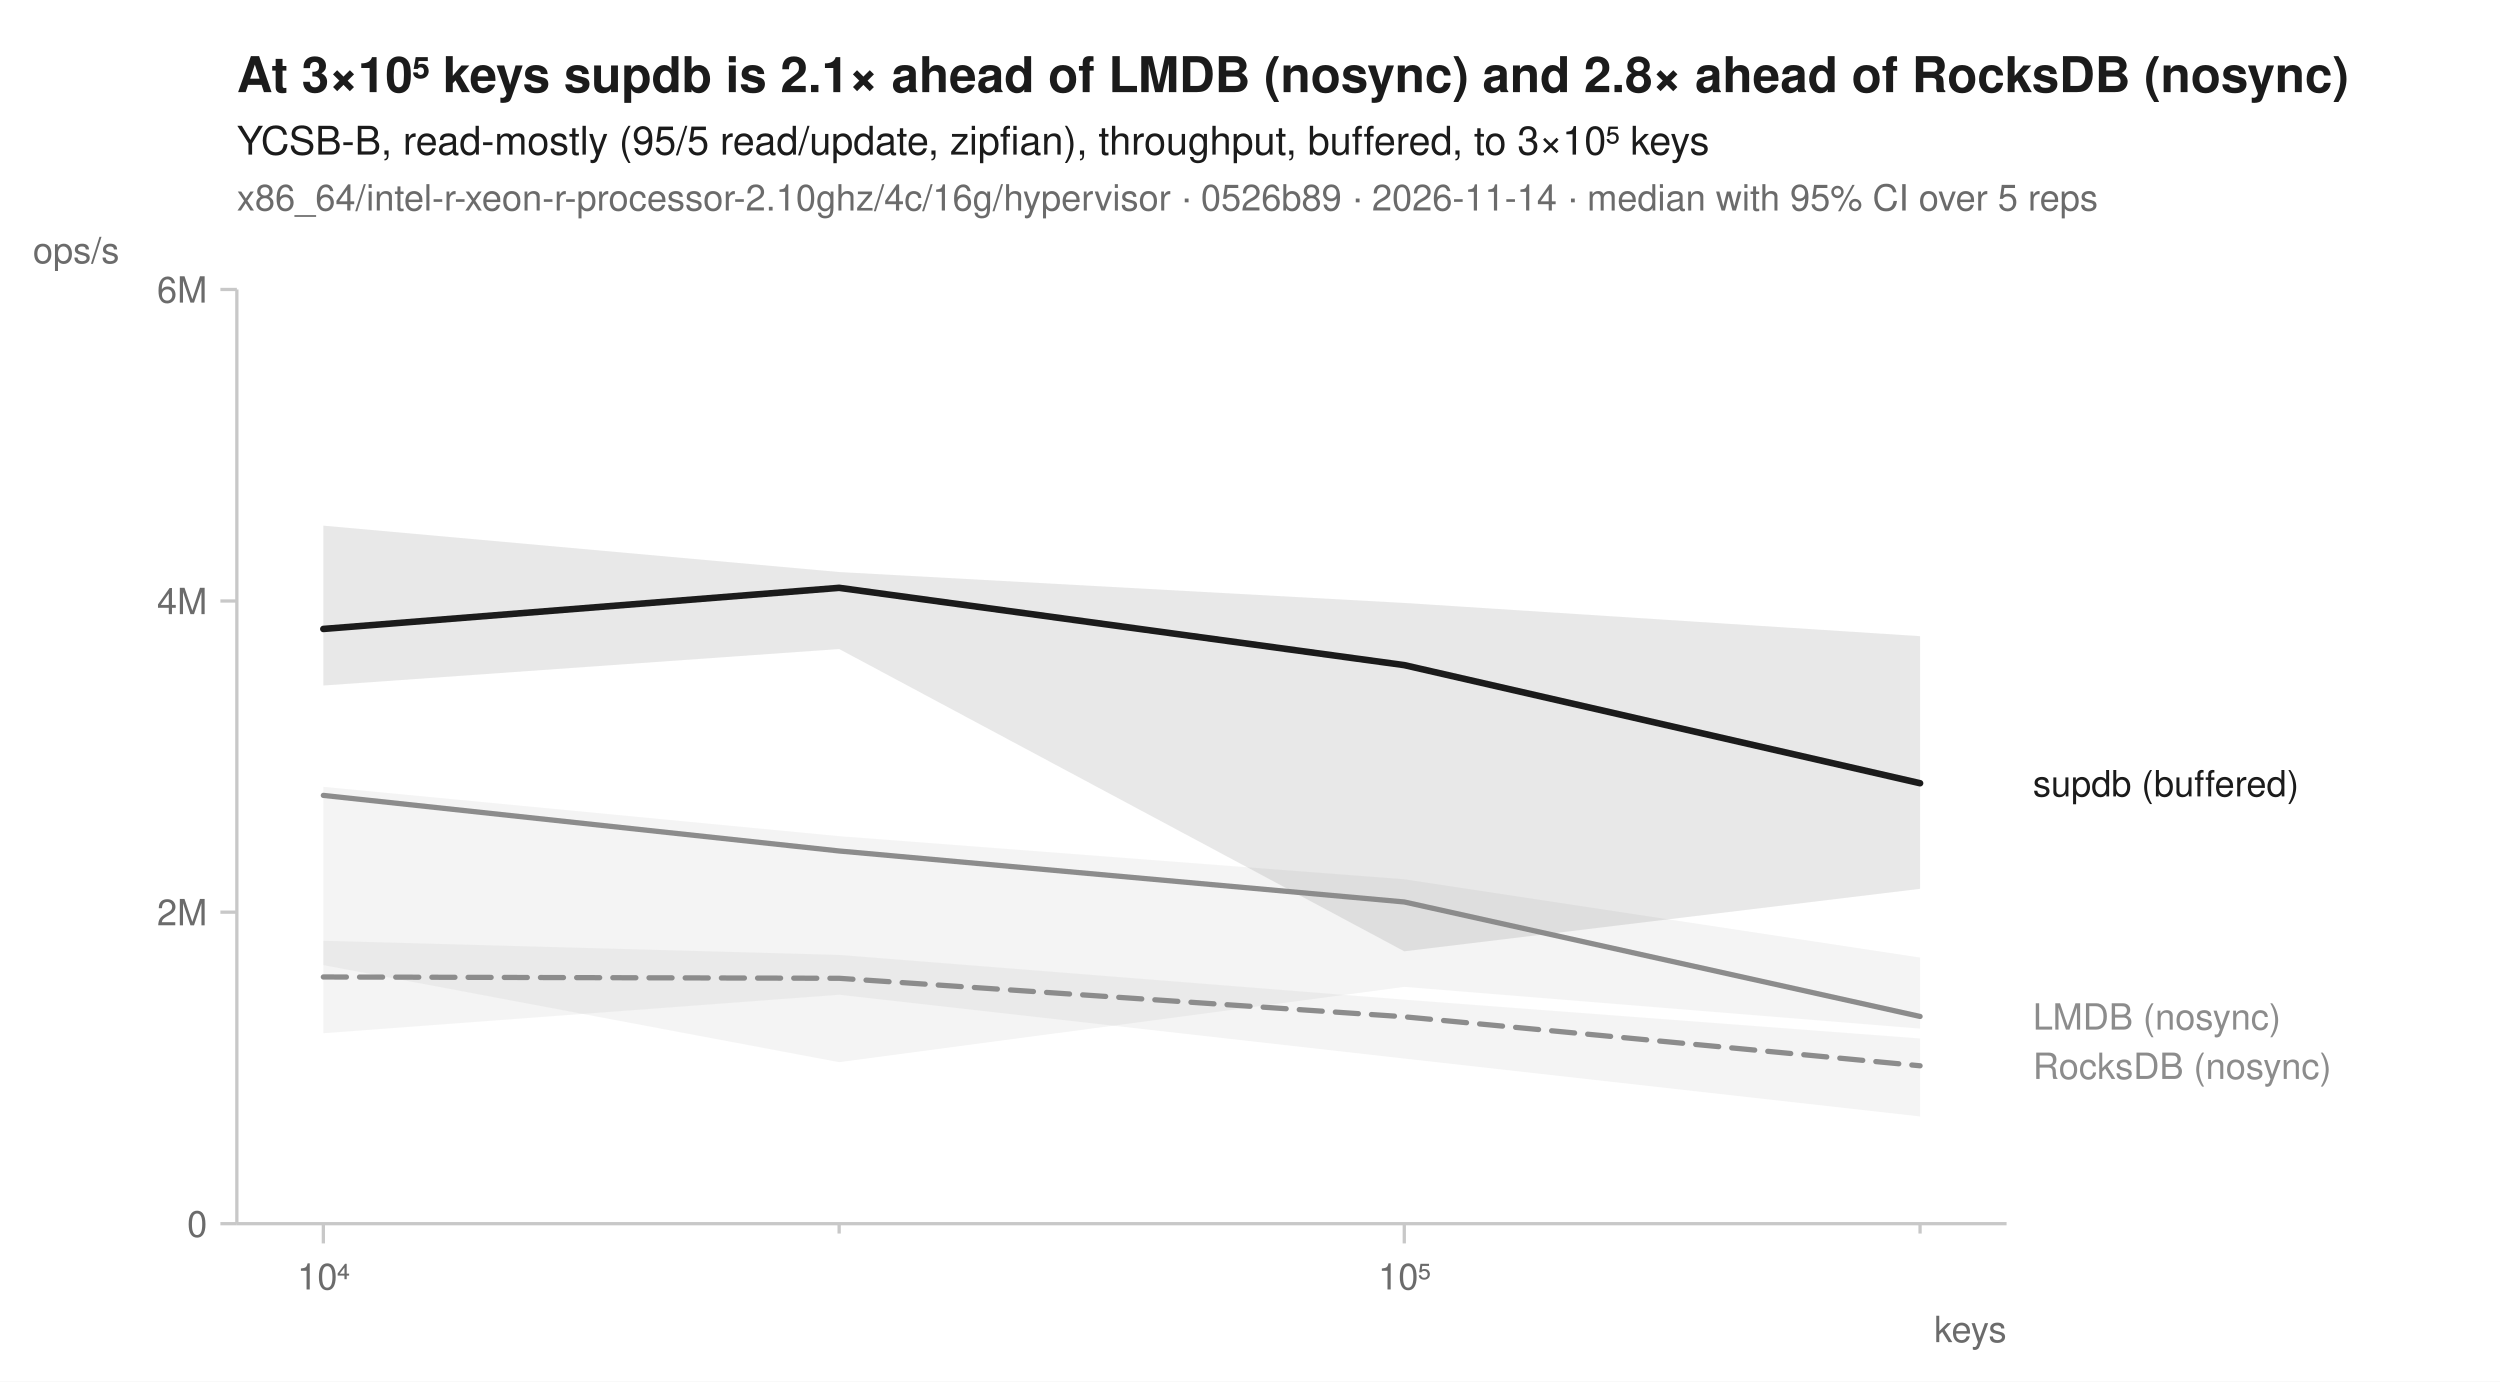
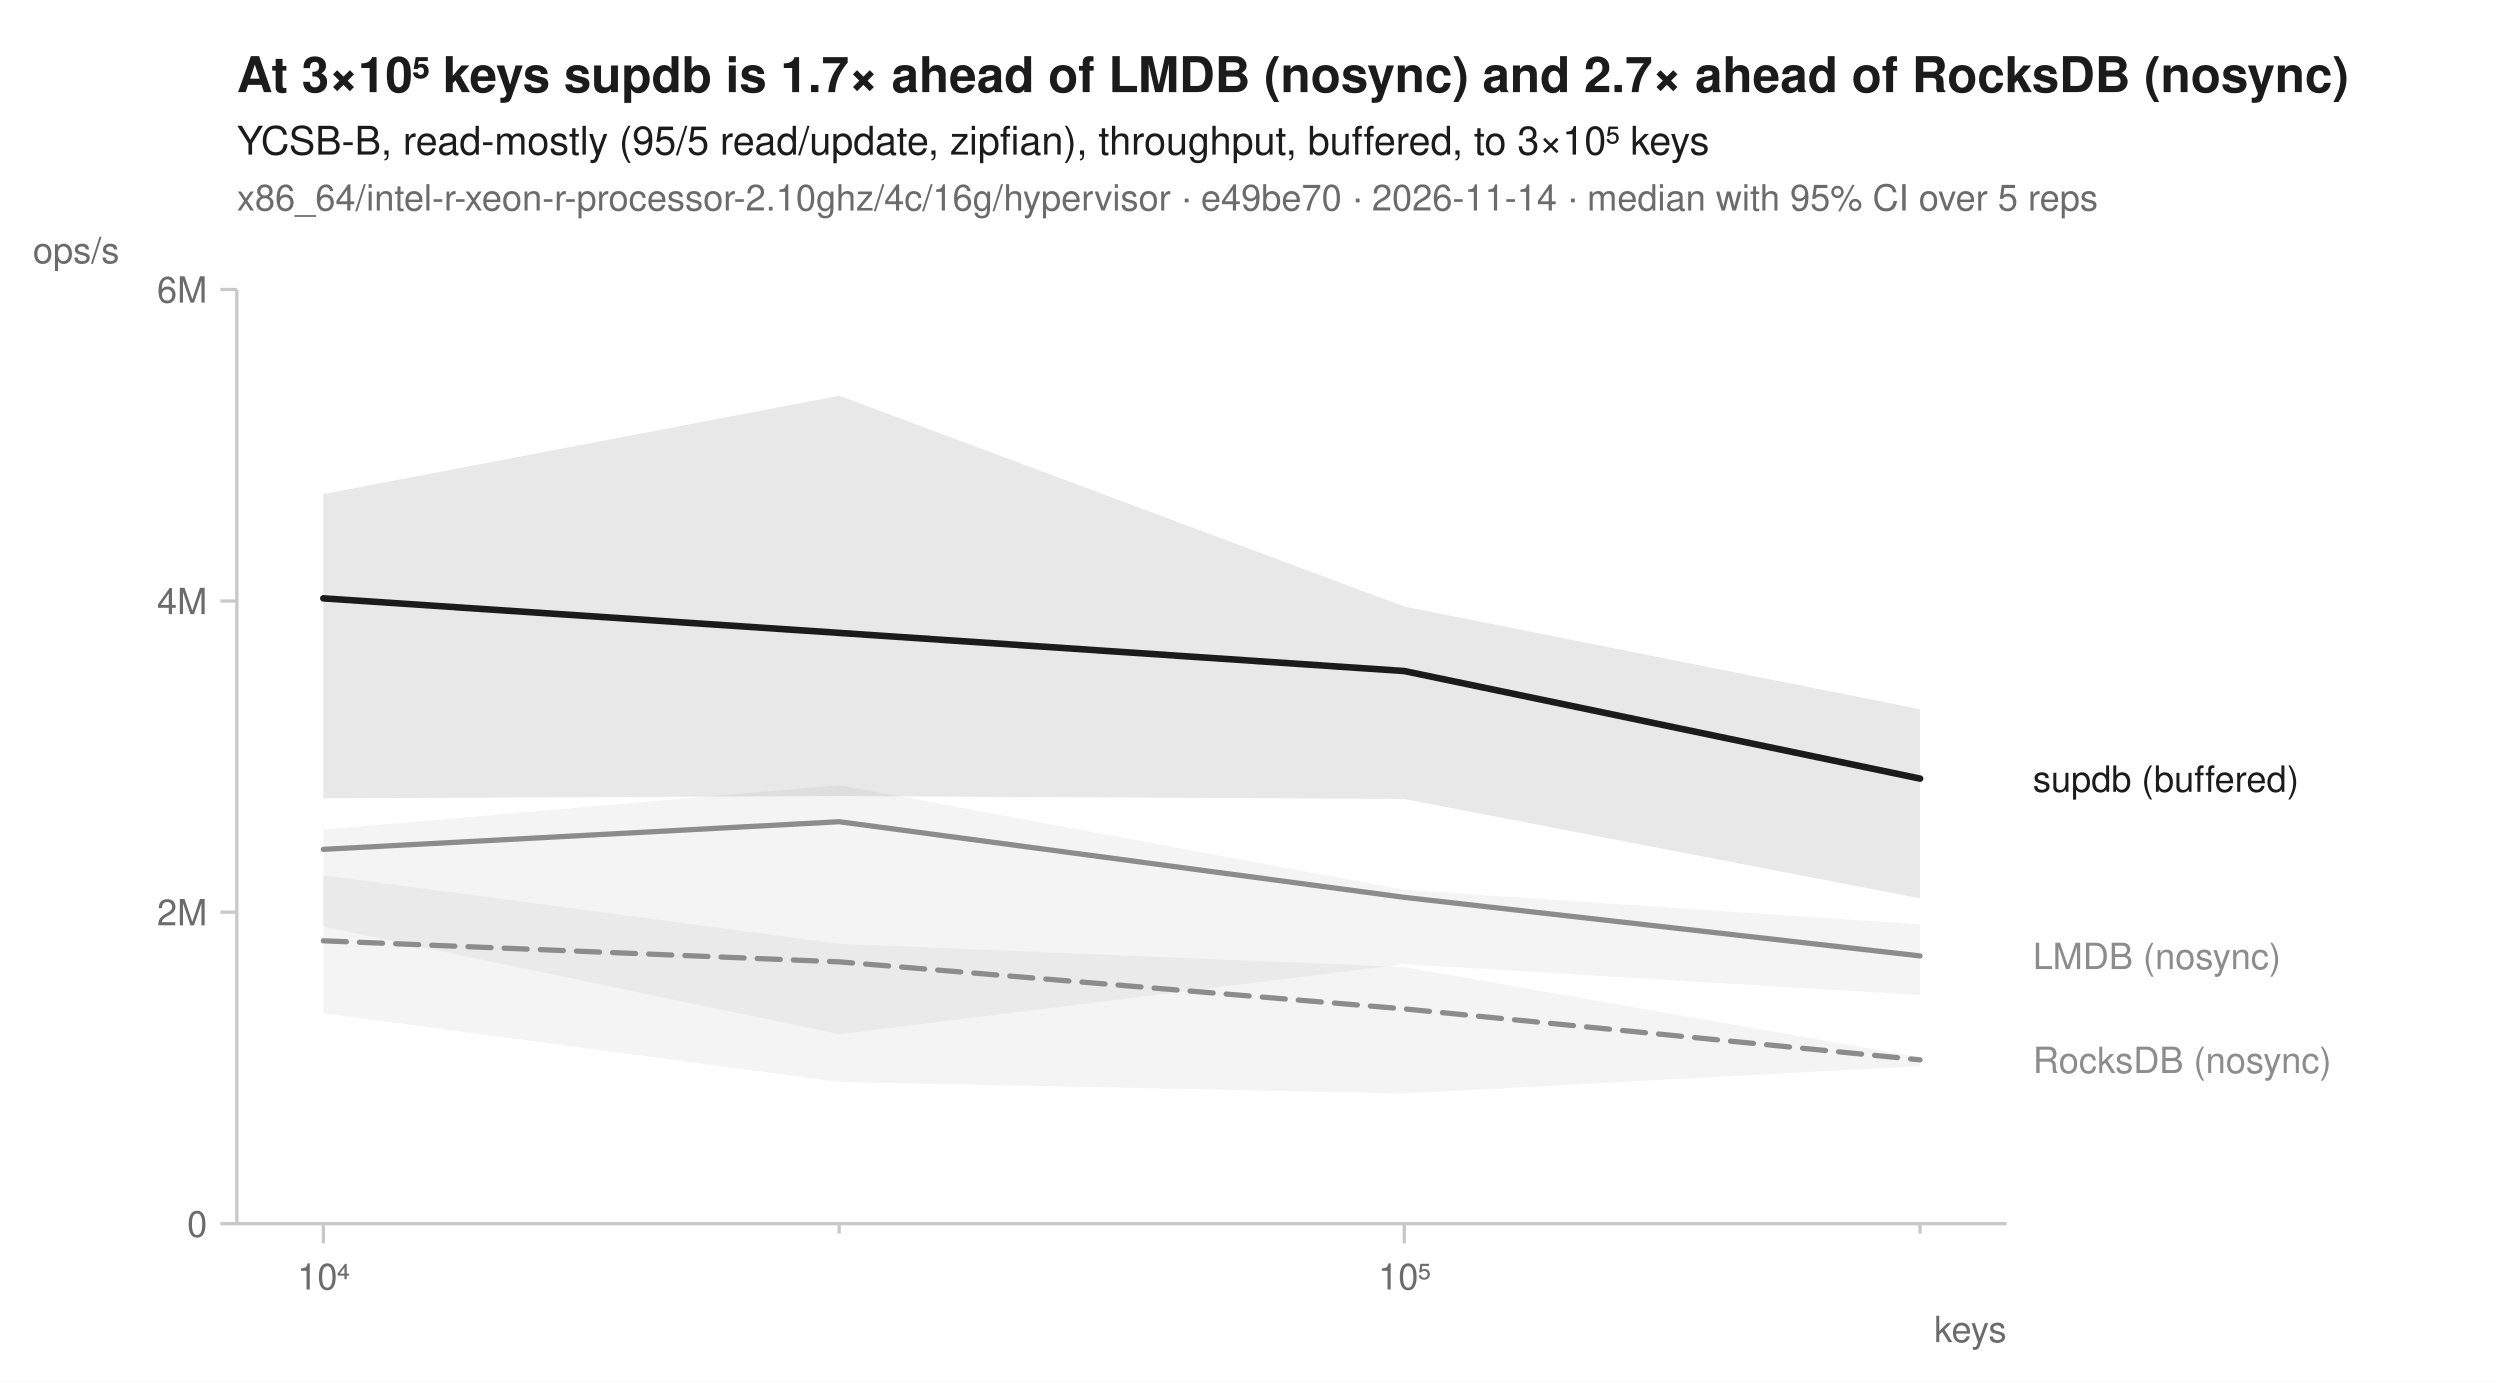
<svg xmlns="http://www.w3.org/2000/svg" width="760" height="420" viewBox="0 0 760 420" font-family="-apple-system, BlinkMacSystemFont, 'Segoe UI', Helvetica, Arial, sans-serif" fill="#1b1b1b">
  <rect width="760" height="420" fill="white" />
-   <text x="72" y="28" font-size="15" font-weight="600">At 3×10⁵ keys supdb is 2.1× ahead of LMDB (nosync) and 2.8× ahead of RocksDB (nosync)</text>
+   <text x="72" y="28" font-size="15" font-weight="600">At 3×10⁵ keys supdb is 1.7× ahead of LMDB (nosync) and 2.7× ahead of RocksDB (nosync)</text>
  <text x="72" y="47" font-size="12">YCSB-B, read-mostly (95/5 read/update, zipfian), throughput, buffered, to 3×10⁵ keys</text>
-   <text x="72" y="64" font-size="11" fill="#6b6b6b">x86_64/intel-r-xeon-r-processor-2.10ghz/4c/16g/hypervisor · 0526b89 · 2026-11-14 · median with 95% CI over 5 reps</text>
+   <text x="72" y="64" font-size="11" fill="#6b6b6b">x86_64/intel-r-xeon-r-processor-2.10ghz/4c/16g/hypervisor · e49be70 · 2026-11-14 · median with 95% CI over 5 reps</text>
  <line x1="72" y1="372" x2="610" y2="372" stroke="#c8c8c8" stroke-width="1" />
  <line x1="72" y1="88" x2="72" y2="372" stroke="#c8c8c8" stroke-width="1" />
  <line x1="98.3" y1="372" x2="98.3" y2="378" stroke="#c8c8c8" stroke-width="1" />
  <text x="98.3" y="392" font-size="11" text-anchor="middle" fill="#6b6b6b">10⁴</text>
  <line x1="255.1" y1="372" x2="255.1" y2="375" stroke="#c8c8c8" stroke-width="1" />
  <line x1="426.9" y1="372" x2="426.9" y2="378" stroke="#c8c8c8" stroke-width="1" />
  <text x="426.9" y="392" font-size="11" text-anchor="middle" fill="#6b6b6b">10⁵</text>
  <line x1="583.7" y1="372" x2="583.7" y2="375" stroke="#c8c8c8" stroke-width="1" />
  <text x="610" y="408" font-size="11" text-anchor="end" fill="#6b6b6b">keys</text>
  <line x1="67" y1="372.0" x2="72" y2="372.0" stroke="#c8c8c8" stroke-width="1" />
  <text x="63" y="376.0" font-size="11" text-anchor="end" fill="#6b6b6b">0</text>
  <line x1="67" y1="277.3" x2="72" y2="277.3" stroke="#c8c8c8" stroke-width="1" />
  <text x="63" y="281.3" font-size="11" text-anchor="end" fill="#6b6b6b">2M</text>
  <line x1="67" y1="182.7" x2="72" y2="182.7" stroke="#c8c8c8" stroke-width="1" />
  <text x="63" y="186.7" font-size="11" text-anchor="end" fill="#6b6b6b">4M</text>
  <line x1="67" y1="88.0" x2="72" y2="88.0" stroke="#c8c8c8" stroke-width="1" />
  <text x="63" y="92.0" font-size="11" text-anchor="end" fill="#6b6b6b">6M</text>
  <text x="10" y="80" font-size="11" text-anchor="start" fill="#6b6b6b">ops/s</text>
-   <path d="M98.3,286.0 L255.1,290.3 L426.9,303.9 L583.7,315.7 L583.7,339.4 L426.9,321.8 L255.1,302.4 L98.3,314.1 Z" fill="#8c8c8c" fill-opacity="0.10" />
-   <path d="M98.3,239.2 L255.1,254.2 L426.9,267.3 L583.7,291.1 L583.7,312.7 L426.9,300.0 L255.1,322.9 L98.3,293.4 Z" fill="#8c8c8c" fill-opacity="0.10" />
-   <path d="M98.3,159.8 L255.1,173.9 L426.9,183.3 L583.7,193.4 L583.7,270.2 L426.9,289.2 L255.1,197.3 L98.3,208.4 Z" fill="#1b1b1b" fill-opacity="0.10" />
-   <path d="M98.3,297.0 L255.1,297.4 L426.9,309.1 L583.7,324.0 " fill="none" stroke="#8c8c8c" stroke-width="1.6" stroke-linejoin="round" stroke-linecap="round" stroke-dasharray="7,4" />
-   <path d="M98.3,241.8 L255.1,258.7 L426.9,274.2 L583.7,309.0 " fill="none" stroke="#8c8c8c" stroke-width="1.6" stroke-linejoin="round" stroke-linecap="round" />
-   <path d="M98.3,191.2 L255.1,178.7 L426.9,202.2 L583.7,238.1 " fill="none" stroke="#1b1b1b" stroke-width="2" stroke-linejoin="round" stroke-linecap="round" />
-   <text x="618.0" y="242.1" font-size="11" fill="#1b1b1b">supdb (buffered)</text>
-   <text x="618.0" y="313.0" font-size="11" fill="#8c8c8c">LMDB (nosync)</text>
-   <text x="618.0" y="328.0" font-size="11" fill="#8c8c8c">RocksDB (nosync)</text>
+   <path d="M98.3,266.1 L255.1,286.9 L426.9,294.0 L583.7,321.4 L583.7,324.1 L426.9,332.4 L255.1,328.9 L98.3,308.0 Z" fill="#8c8c8c" fill-opacity="0.10" />
+   <path d="M98.3,252.2 L255.1,238.7 L426.9,270.5 L583.7,281.0 L583.7,302.5 L426.9,293.1 L255.1,314.4 L98.3,281.7 Z" fill="#8c8c8c" fill-opacity="0.10" />
+   <path d="M98.3,150.2 L255.1,120.3 L426.9,184.4 L583.7,215.6 L583.7,273.1 L426.9,242.9 L255.1,242.0 L98.3,242.7 Z" fill="#1b1b1b" fill-opacity="0.10" />
+   <path d="M98.3,286.0 L255.1,292.4 L426.9,306.7 L583.7,322.2 " fill="none" stroke="#8c8c8c" stroke-width="1.6" stroke-linejoin="round" stroke-linecap="round" stroke-dasharray="7,4" />
+   <path d="M98.3,258.2 L255.1,249.8 L426.9,272.8 L583.7,290.6 " fill="none" stroke="#8c8c8c" stroke-width="1.6" stroke-linejoin="round" stroke-linecap="round" />
+   <path d="M98.3,181.9 L255.1,192.4 L426.9,204.0 L583.7,236.7 " fill="none" stroke="#1b1b1b" stroke-width="2" stroke-linejoin="round" stroke-linecap="round" />
+   <text x="618.0" y="240.7" font-size="11" fill="#1b1b1b">supdb (buffered)</text>
+   <text x="618.0" y="294.6" font-size="11" fill="#8c8c8c">LMDB (nosync)</text>
+   <text x="618.0" y="326.2" font-size="11" fill="#8c8c8c">RocksDB (nosync)</text>
</svg>
